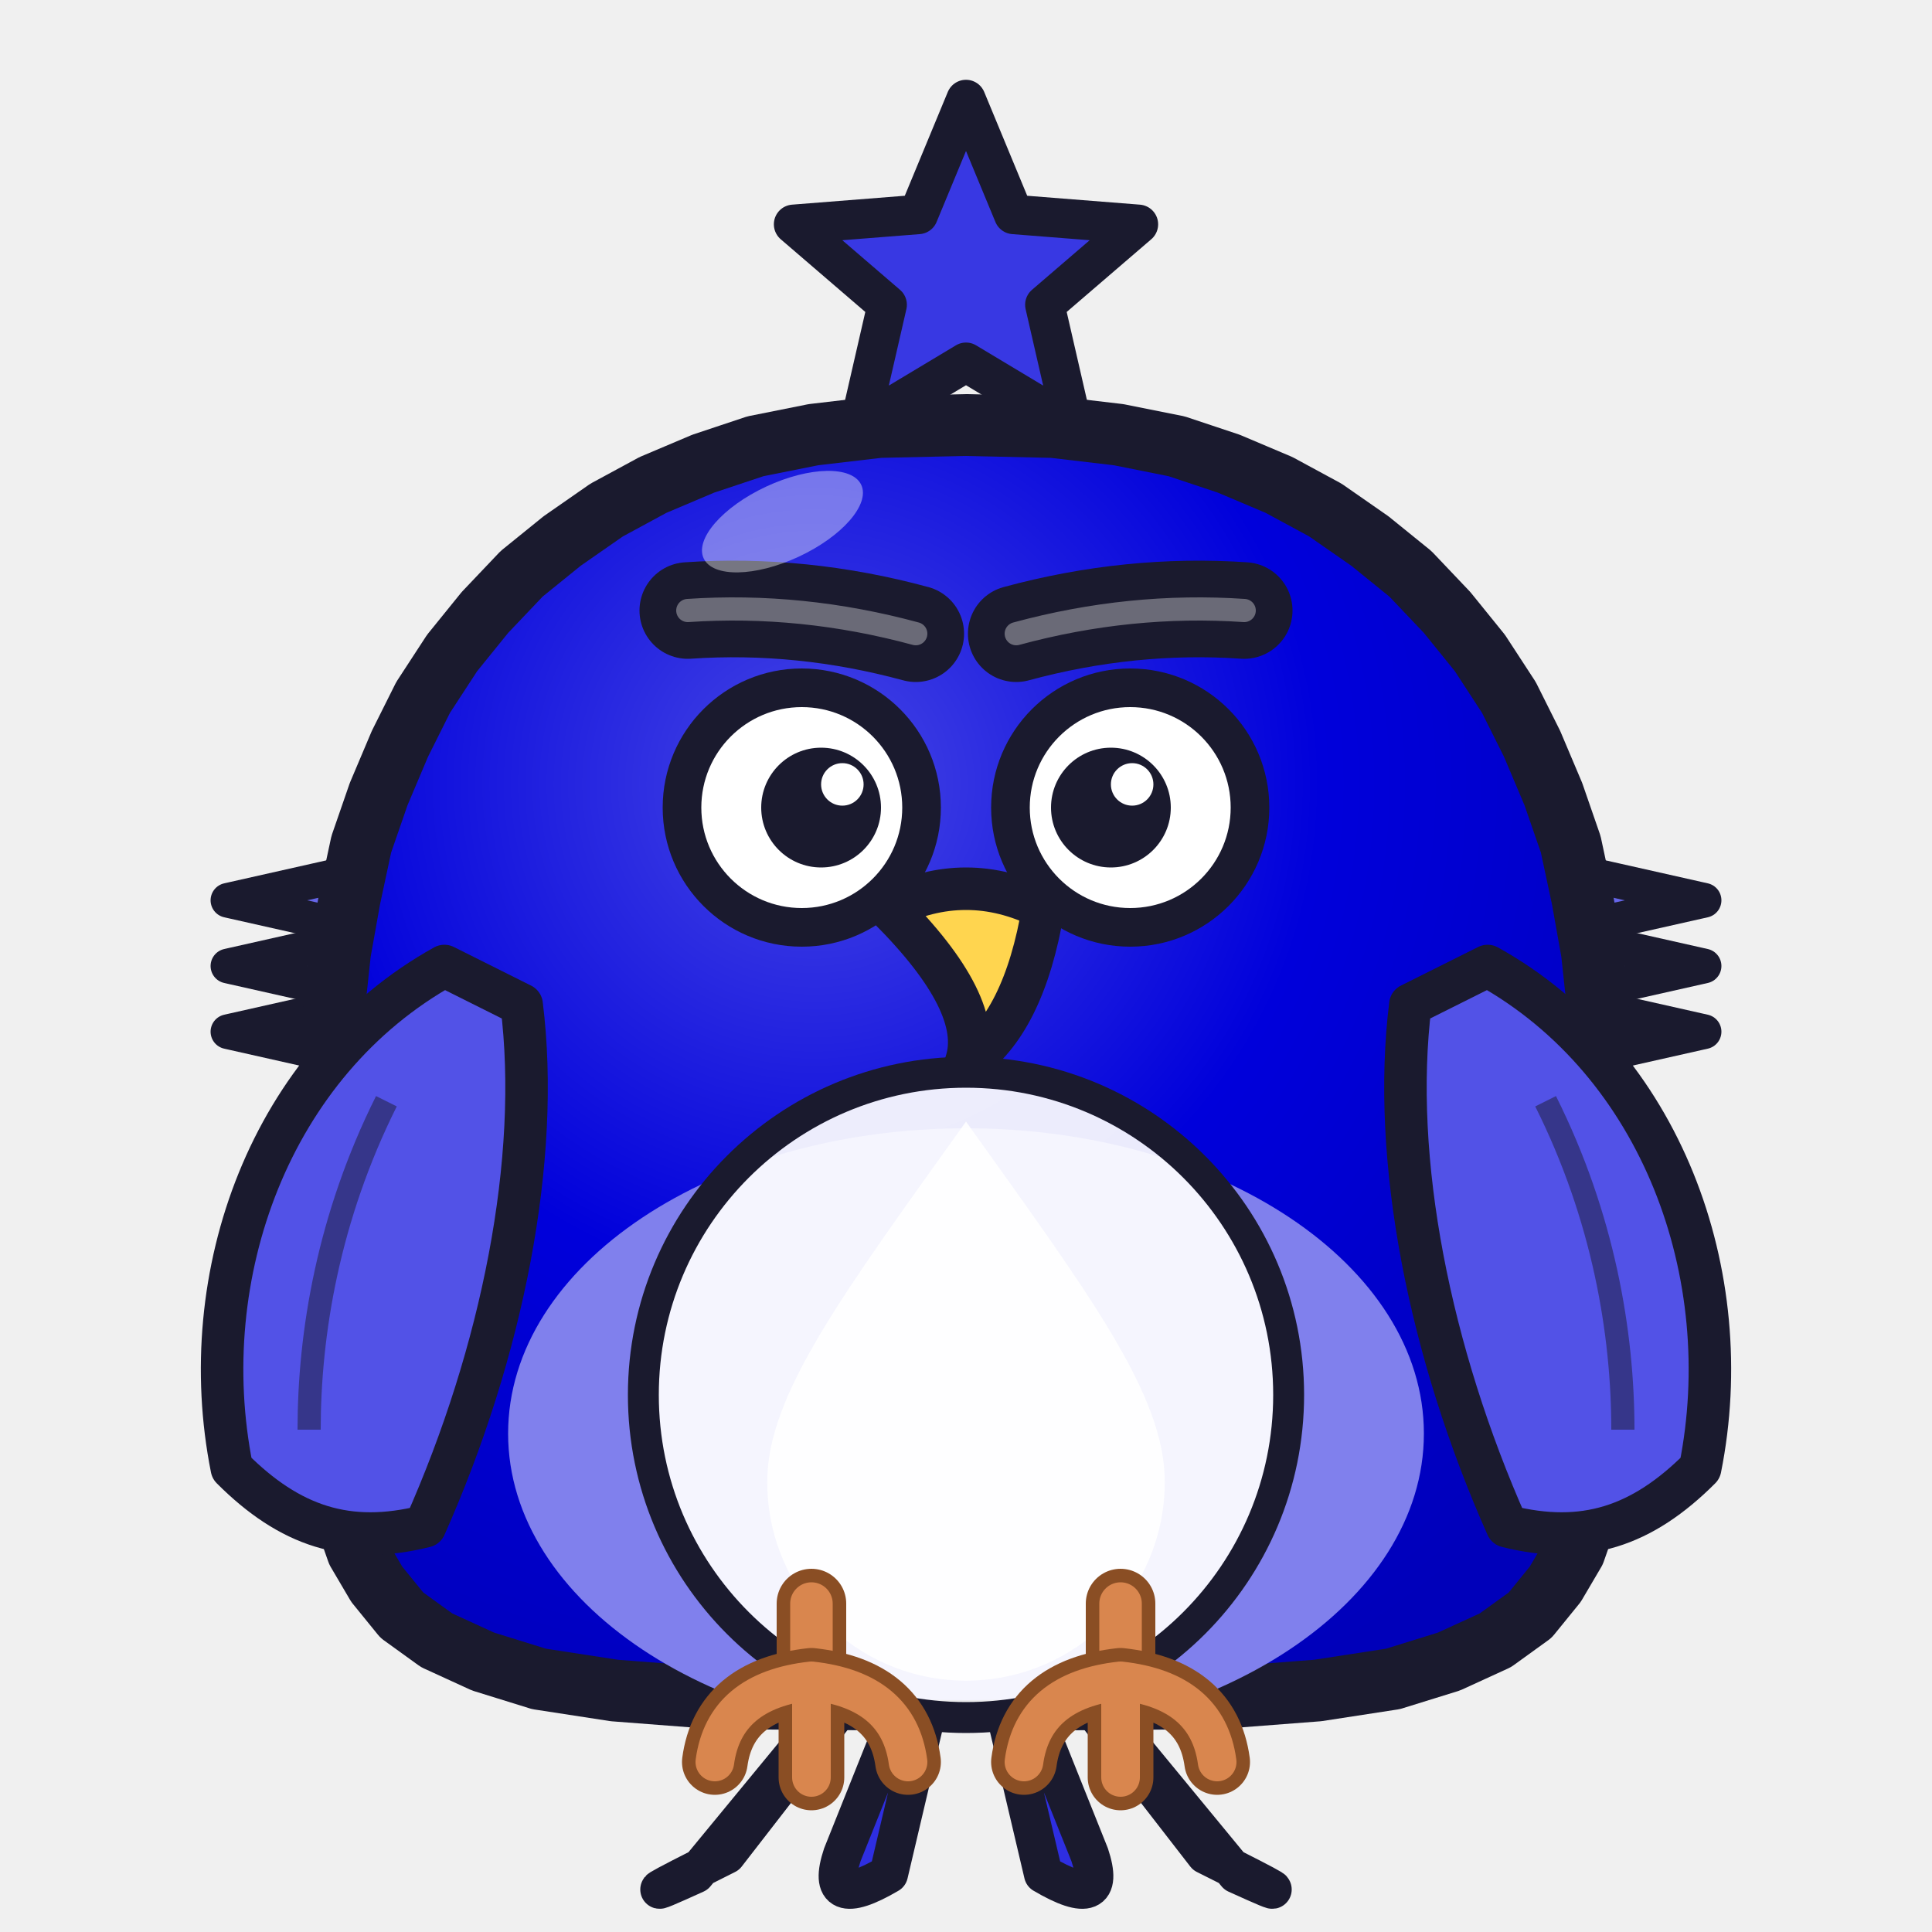
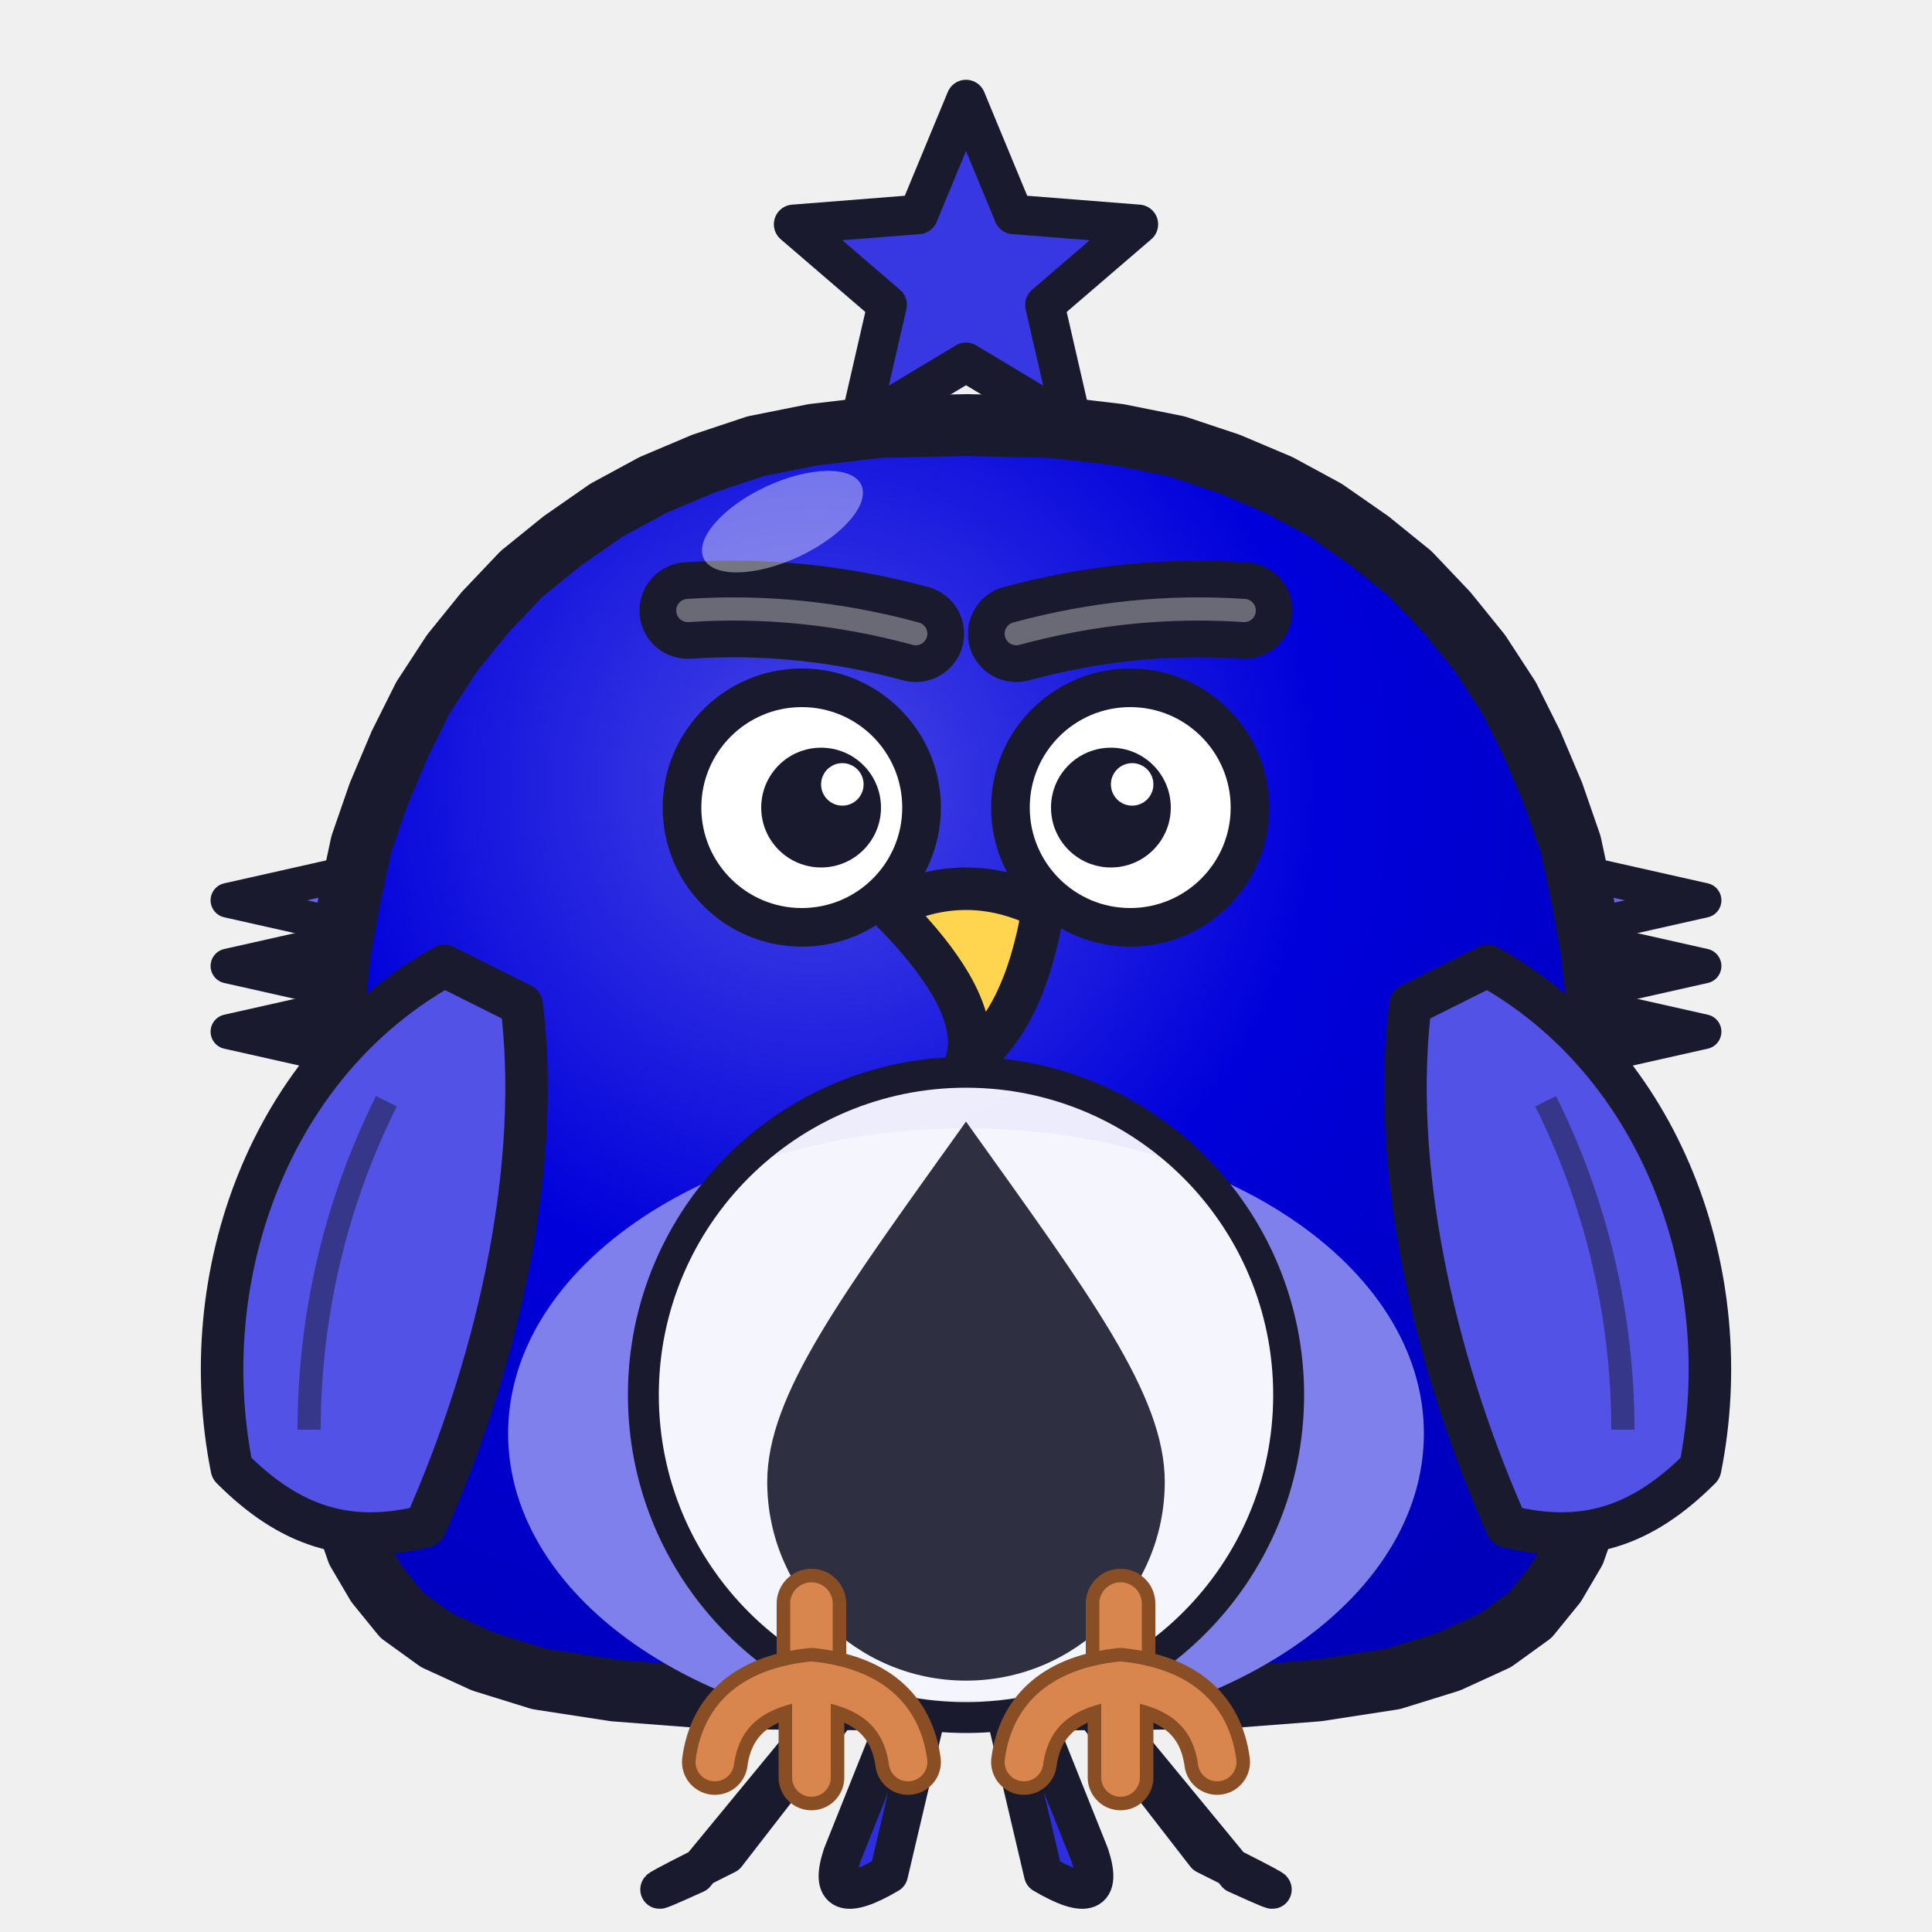
<svg xmlns="http://www.w3.org/2000/svg" viewBox="0 0 100 100" data-color="indigo" data-expr="idle" data-frame="fold" data-ver="7a" data-character="별밤">
  <defs>
    <radialGradient id="gindigo" cx="38%" cy="28%" r="80%">
      <stop offset="0" stop-color="#4747E5" />
      <stop offset=".5" stop-color="#0000DB" />
      <stop offset="1" stop-color="#0000BA" />
    </radialGradient>
    <clipPath id="cindigo">
      <path d="M50 22 54.5 22.1 57.9 22.5 60.9 23.1 63.6 24 66.2 25.1 68.6 26.4 70.9 28 73 29.7 74.9 31.7 76.6 33.8 78.1 36.1 79.3 38.5 80.4 41.1 81.3 43.7 81.9 46.5 82.4 49.3 82.7 52.1 82.9 55 83 57.9 83 60.7 83 63.5 83 66.3 83 68.9 83 71.5 82.9 73.9 82.6 76.2 82.2 78.3 81.5 80.3 80.5 82 79.2 83.6 77.4 84.9 75 86 72.1 86.9 68.2 87.5 63 87.9 50 88 37 87.9 31.8 87.5 27.9 86.9 25 86 22.6 84.9 20.8 83.6 19.5 82 18.5 80.3 17.8 78.3 17.4 76.2 17.1 73.9 17 71.5 17 68.9 17 66.3 17 63.5 17 60.7 17 57.9 17.1 55 17.3 52.1 17.6 49.3 18.1 46.5 18.7 43.7 19.6 41.1 20.7 38.5 21.9 36.1 23.4 33.8 25.1 31.7 27 29.7 29.1 28 31.4 26.4 33.8 25.1 36.4 24 39.1 23.1 42.1 22.5 45.5 22.1Z" />
    </clipPath>
  </defs>
  <path d="M50 80 L36 97 Q31.6 99 37.6 96Z" fill="#2E2EE1" stroke="#1A1A2E" stroke-width="2" stroke-linejoin="round" />
  <path d="M50 80 L64 97 Q68.4 99 62.4 96Z" fill="#2E2EE1" stroke="#1A1A2E" stroke-width="2" stroke-linejoin="round" />
  <path d="M50 80 L46 97 Q42.6 99 43.6 96Z" fill="#2E2EE1" stroke="#1A1A2E" stroke-width="2" stroke-linejoin="round" />
  <path d="M50 80 L54 97 Q57.4 99 56.4 96Z" fill="#2E2EE1" stroke="#1A1A2E" stroke-width="2" stroke-linejoin="round" />
  <g transform="translate(50 23) scale(.85)">
    <polygon points="0.0,-21.0 2.9,-14.0 10.5,-13.4 4.8,-8.5 6.5,-1.1 0.0,-5.0 -6.5,-1.1 -4.8,-8.5 -10.5,-13.4 -2.9,-14.0" fill="#3838E3" stroke="#1A1A2E" stroke-width="2.4" stroke-linejoin="round" />
  </g>
  <path d="M19.8 44.8 L11.8 46.6 L19.8 48.4Z" fill="#6666E9" stroke="#1A1A2E" stroke-width="1.8" stroke-linejoin="round" />
  <path d="M19.8 48.2 L11.8 50 L19.8 51.8Z" fill="#6666E9" stroke="#1A1A2E" stroke-width="1.8" stroke-linejoin="round" />
  <path d="M19.8 51.6 L11.8 53.4 L19.8 55.2Z" fill="#6666E9" stroke="#1A1A2E" stroke-width="1.8" stroke-linejoin="round" />
  <path d="M80.2 44.8 L88.2 46.6 L80.2 48.4Z" fill="#6666E9" stroke="#1A1A2E" stroke-width="1.8" stroke-linejoin="round" />
  <path d="M80.2 48.2 L88.2 50 L80.2 51.8Z" fill="#6666E9" stroke="#1A1A2E" stroke-width="1.8" stroke-linejoin="round" />
  <path d="M80.2 51.6 L88.2 53.4 L80.2 55.2Z" fill="#6666E9" stroke="#1A1A2E" stroke-width="1.8" stroke-linejoin="round" />
  <path d="M50 22 54.5 22.1 57.9 22.5 60.9 23.1 63.6 24 66.2 25.1 68.6 26.4 70.9 28 73 29.7 74.9 31.7 76.6 33.8 78.1 36.1 79.3 38.5 80.4 41.1 81.3 43.7 81.9 46.5 82.4 49.3 82.7 52.1 82.9 55 83 57.9 83 60.7 83 63.5 83 66.3 83 68.9 83 71.5 82.9 73.9 82.6 76.2 82.2 78.3 81.5 80.3 80.5 82 79.2 83.6 77.4 84.9 75 86 72.1 86.9 68.2 87.5 63 87.9 50 88 37 87.9 31.8 87.5 27.9 86.9 25 86 22.6 84.9 20.8 83.6 19.5 82 18.5 80.3 17.8 78.3 17.4 76.2 17.1 73.9 17 71.5 17 68.9 17 66.3 17 63.5 17 60.7 17 57.9 17.1 55 17.3 52.1 17.6 49.3 18.1 46.5 18.7 43.7 19.6 41.1 20.7 38.5 21.9 36.1 23.4 33.8 25.1 31.7 27 29.7 29.1 28 31.4 26.4 33.8 25.1 36.4 24 39.1 23.1 42.1 22.5 45.5 22.1Z" fill="url(#gindigo)" stroke="#1A1A2E" stroke-width="3.2" stroke-linejoin="round" />
  <g clip-path="url(#cindigo)">
    <ellipse cx="50" cy="74.2" rx="23.7" ry="15.8" fill="#8080ED" />
  </g>
  <circle cx="50" cy="72.2" r="16.7" fill="#FFFFFF" fill-opacity=".92" stroke="#1A1A2E" stroke-width="1.6" />
  <g transform="translate(50 72.2) scale(0.643) translate(-50 -50)">
-     <path d="M50 28 C60 42 66 50 66 57 A16 16 0 0 1 34 57 C34 50 40 42 50 28z" fill="#FFFFFF" fill-opacity=".9" />
+     <path d="M50 28 C60 42 66 50 66 57 A16 16 0 0 1 34 57 C34 50 40 42 50 28z" fill="#1A1A2E" fill-opacity=".9" />
  </g>
  <g class="wing wing-l">
    <g transform="translate(-11 0)">
      <path d="M34 50 C25 55 21 66 23 76 C26 79 29 80 33 79 C37 70 39 60 38 52Z" fill="#5252E7" stroke="#1A1A2E" stroke-width="2.2" stroke-linejoin="round" />
      <path d="M31 57 C28 63 27 69 27 74" fill="none" stroke="#1A1A2E" stroke-width="1.2" opacity=".5" />
    </g>
  </g>
  <g class="wing wing-r" transform="translate(100 0) scale(-1 1)">
    <g transform="translate(-11 0)">
      <path d="M34 50 C25 55 21 66 23 76 C26 79 29 80 33 79 C37 70 39 60 38 52Z" fill="#5252E7" stroke="#1A1A2E" stroke-width="2.2" stroke-linejoin="round" />
      <path d="M31 57 C28 63 27 69 27 74" fill="none" stroke="#1A1A2E" stroke-width="1.2" opacity=".5" />
    </g>
  </g>
  <path d="M42 83 V87" stroke="#8A4E24" stroke-width="3.6" stroke-linecap="round" />
  <path d="M42 83 V87" stroke="#D9864E" stroke-width="2.2" stroke-linecap="round" />
  <g fill="none" stroke-linecap="round">
    <path d="M42 87 q-4.5 .5 -5 4.2 M42 87 q0 2.5 0 5 M42 87 q4.5 .5 5 4.2" stroke="#8A4E24" stroke-width="3.4" />
    <path d="M42 87 q-4.5 .5 -5 4.2 M42 87 q0 2.5 0 5 M42 87 q4.5 .5 5 4.2" stroke="#D9864E" stroke-width="2" />
  </g>
  <path d="M58 83 V87" stroke="#8A4E24" stroke-width="3.6" stroke-linecap="round" />
  <path d="M58 83 V87" stroke="#D9864E" stroke-width="2.2" stroke-linecap="round" />
  <g fill="none" stroke-linecap="round">
    <path d="M58 87 q-4.5 .5 -5 4.2 M58 87 q0 2.5 0 5 M58 87 q4.5 .5 5 4.2" stroke="#8A4E24" stroke-width="3.4" />
    <path d="M58 87 q-4.5 .5 -5 4.2 M58 87 q0 2.5 0 5 M58 87 q4.5 .5 5 4.2" stroke="#D9864E" stroke-width="2" />
  </g>
  <path d="M35.6 31.6 Q41.5 31.2 47.4 32.8" fill="none" stroke="#1A1A2E" stroke-width="5" stroke-linecap="round" />
  <path d="M35.6 31.6 Q41.5 31.2 47.4 32.8" fill="none" stroke="#fff" stroke-opacity=".35" stroke-width="1.2" stroke-linecap="round" />
  <path d="M64.4 31.6 Q58.5 31.2 52.6 32.8" fill="none" stroke="#1A1A2E" stroke-width="5" stroke-linecap="round" />
  <path d="M64.4 31.6 Q58.5 31.2 52.6 32.8" fill="none" stroke="#fff" stroke-opacity=".35" stroke-width="1.2" stroke-linecap="round" />
  <circle cx="41.5" cy="41.8" r="6.2" fill="#fff" stroke="#1A1A2E" stroke-width="2" />
  <circle cx="42.5" cy="41.8" r="3.1" fill="#1A1A2E" />
  <circle cx="43.6" cy="40.6" r="1.1" fill="#fff" />
  <circle cx="58.5" cy="41.8" r="6.2" fill="#fff" stroke="#1A1A2E" stroke-width="2" />
  <circle cx="57.5" cy="41.8" r="3.1" fill="#1A1A2E" />
  <circle cx="58.6" cy="40.6" r="1.1" fill="#fff" />
  <path d="M46 47.0 Q50 45.0 54 47.0 Q53 53.0 50 55.0 Q51 52.0 46 47.0Z" fill="#FFD54F" stroke="#1A1A2E" stroke-width="2.2" stroke-linejoin="round" />
  <path d="M46 47.0 Q50 45.0 54 47.0 Q53 53.0 50 55.0 Q51 52.0 46 47.0Z" fill="none" stroke="#fff" stroke-opacity=".0" />
  <ellipse cx="40.5" cy="27" rx="4.5" ry="2" fill="#fff" opacity=".4" transform="rotate(-25 40.5 27)" />
</svg>
